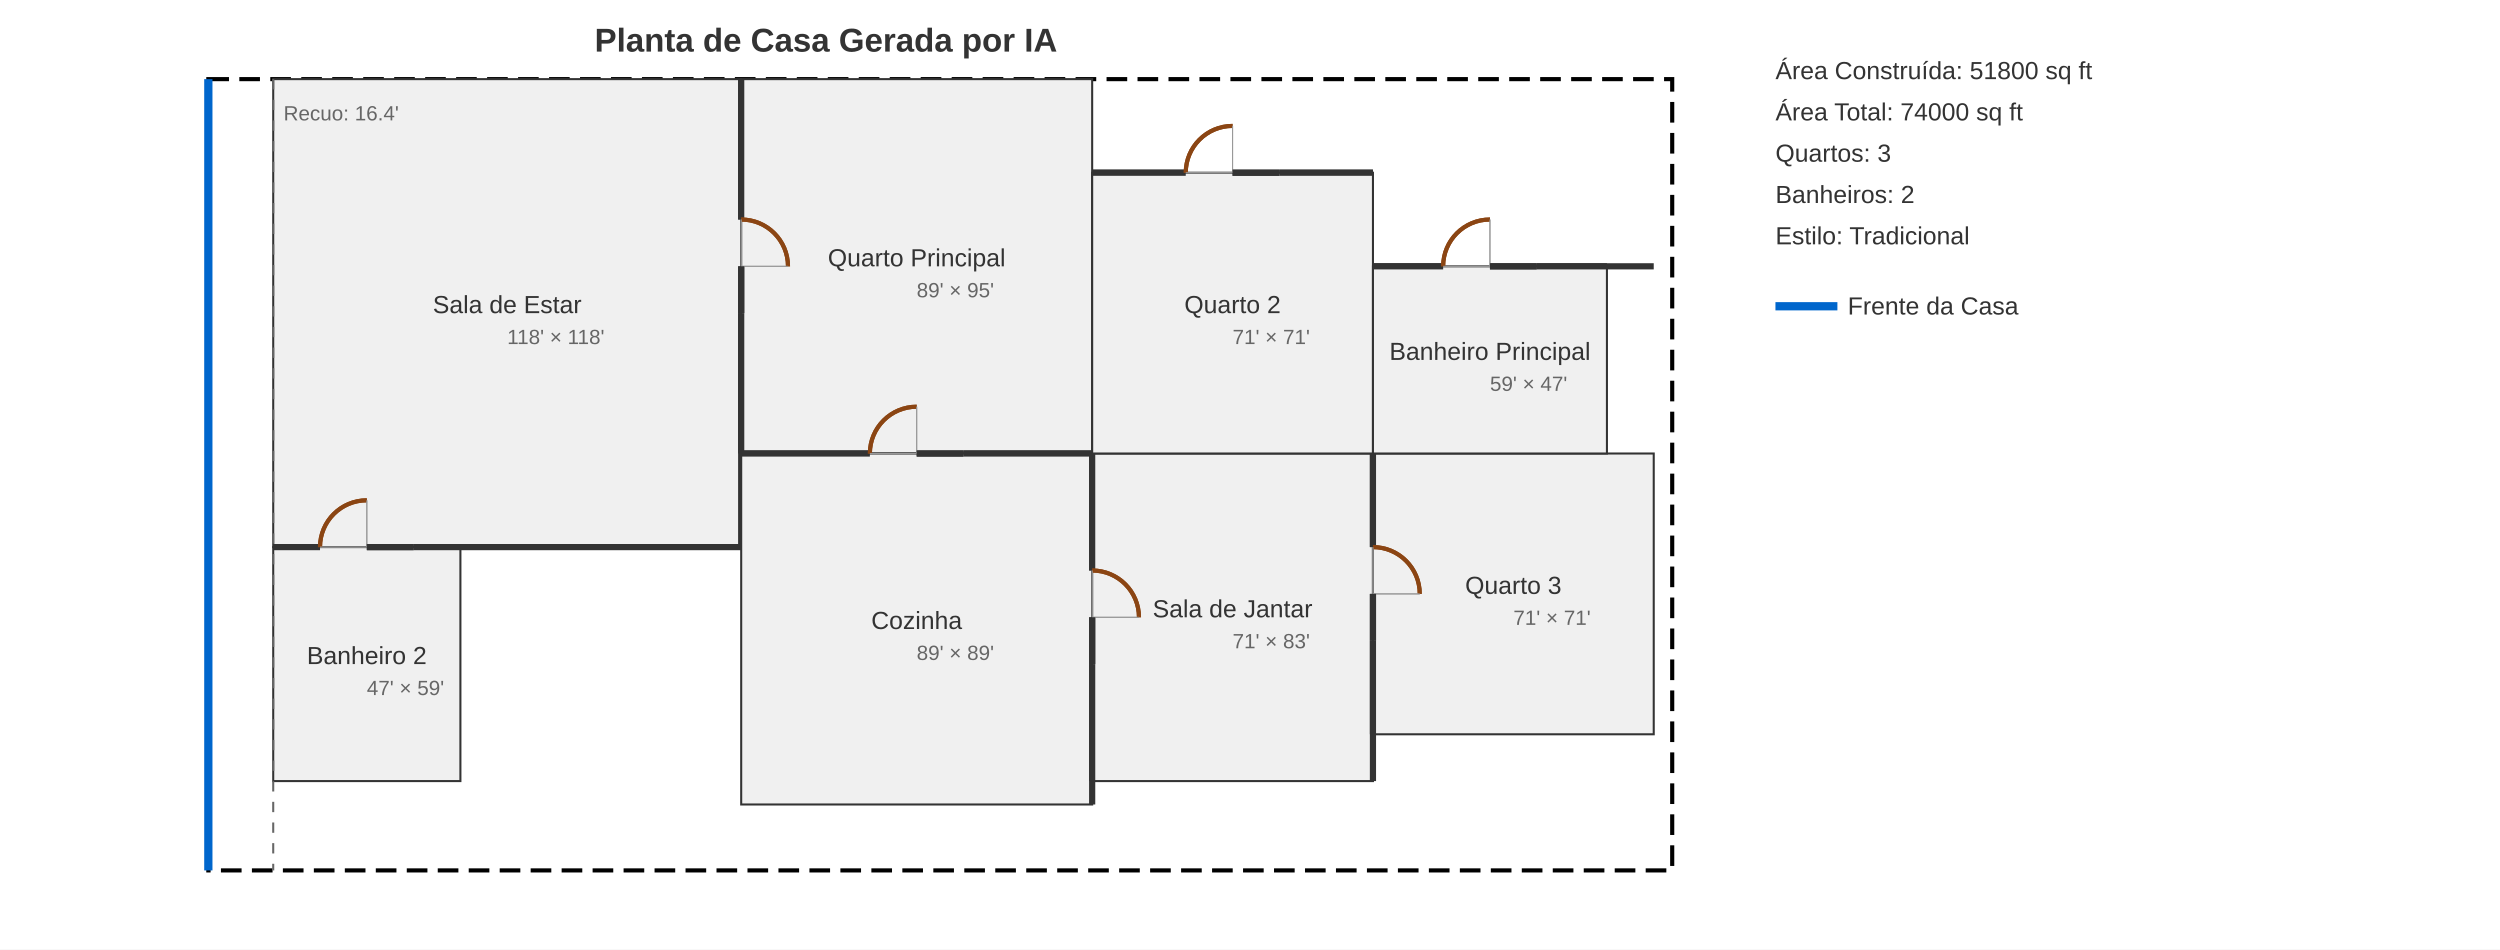
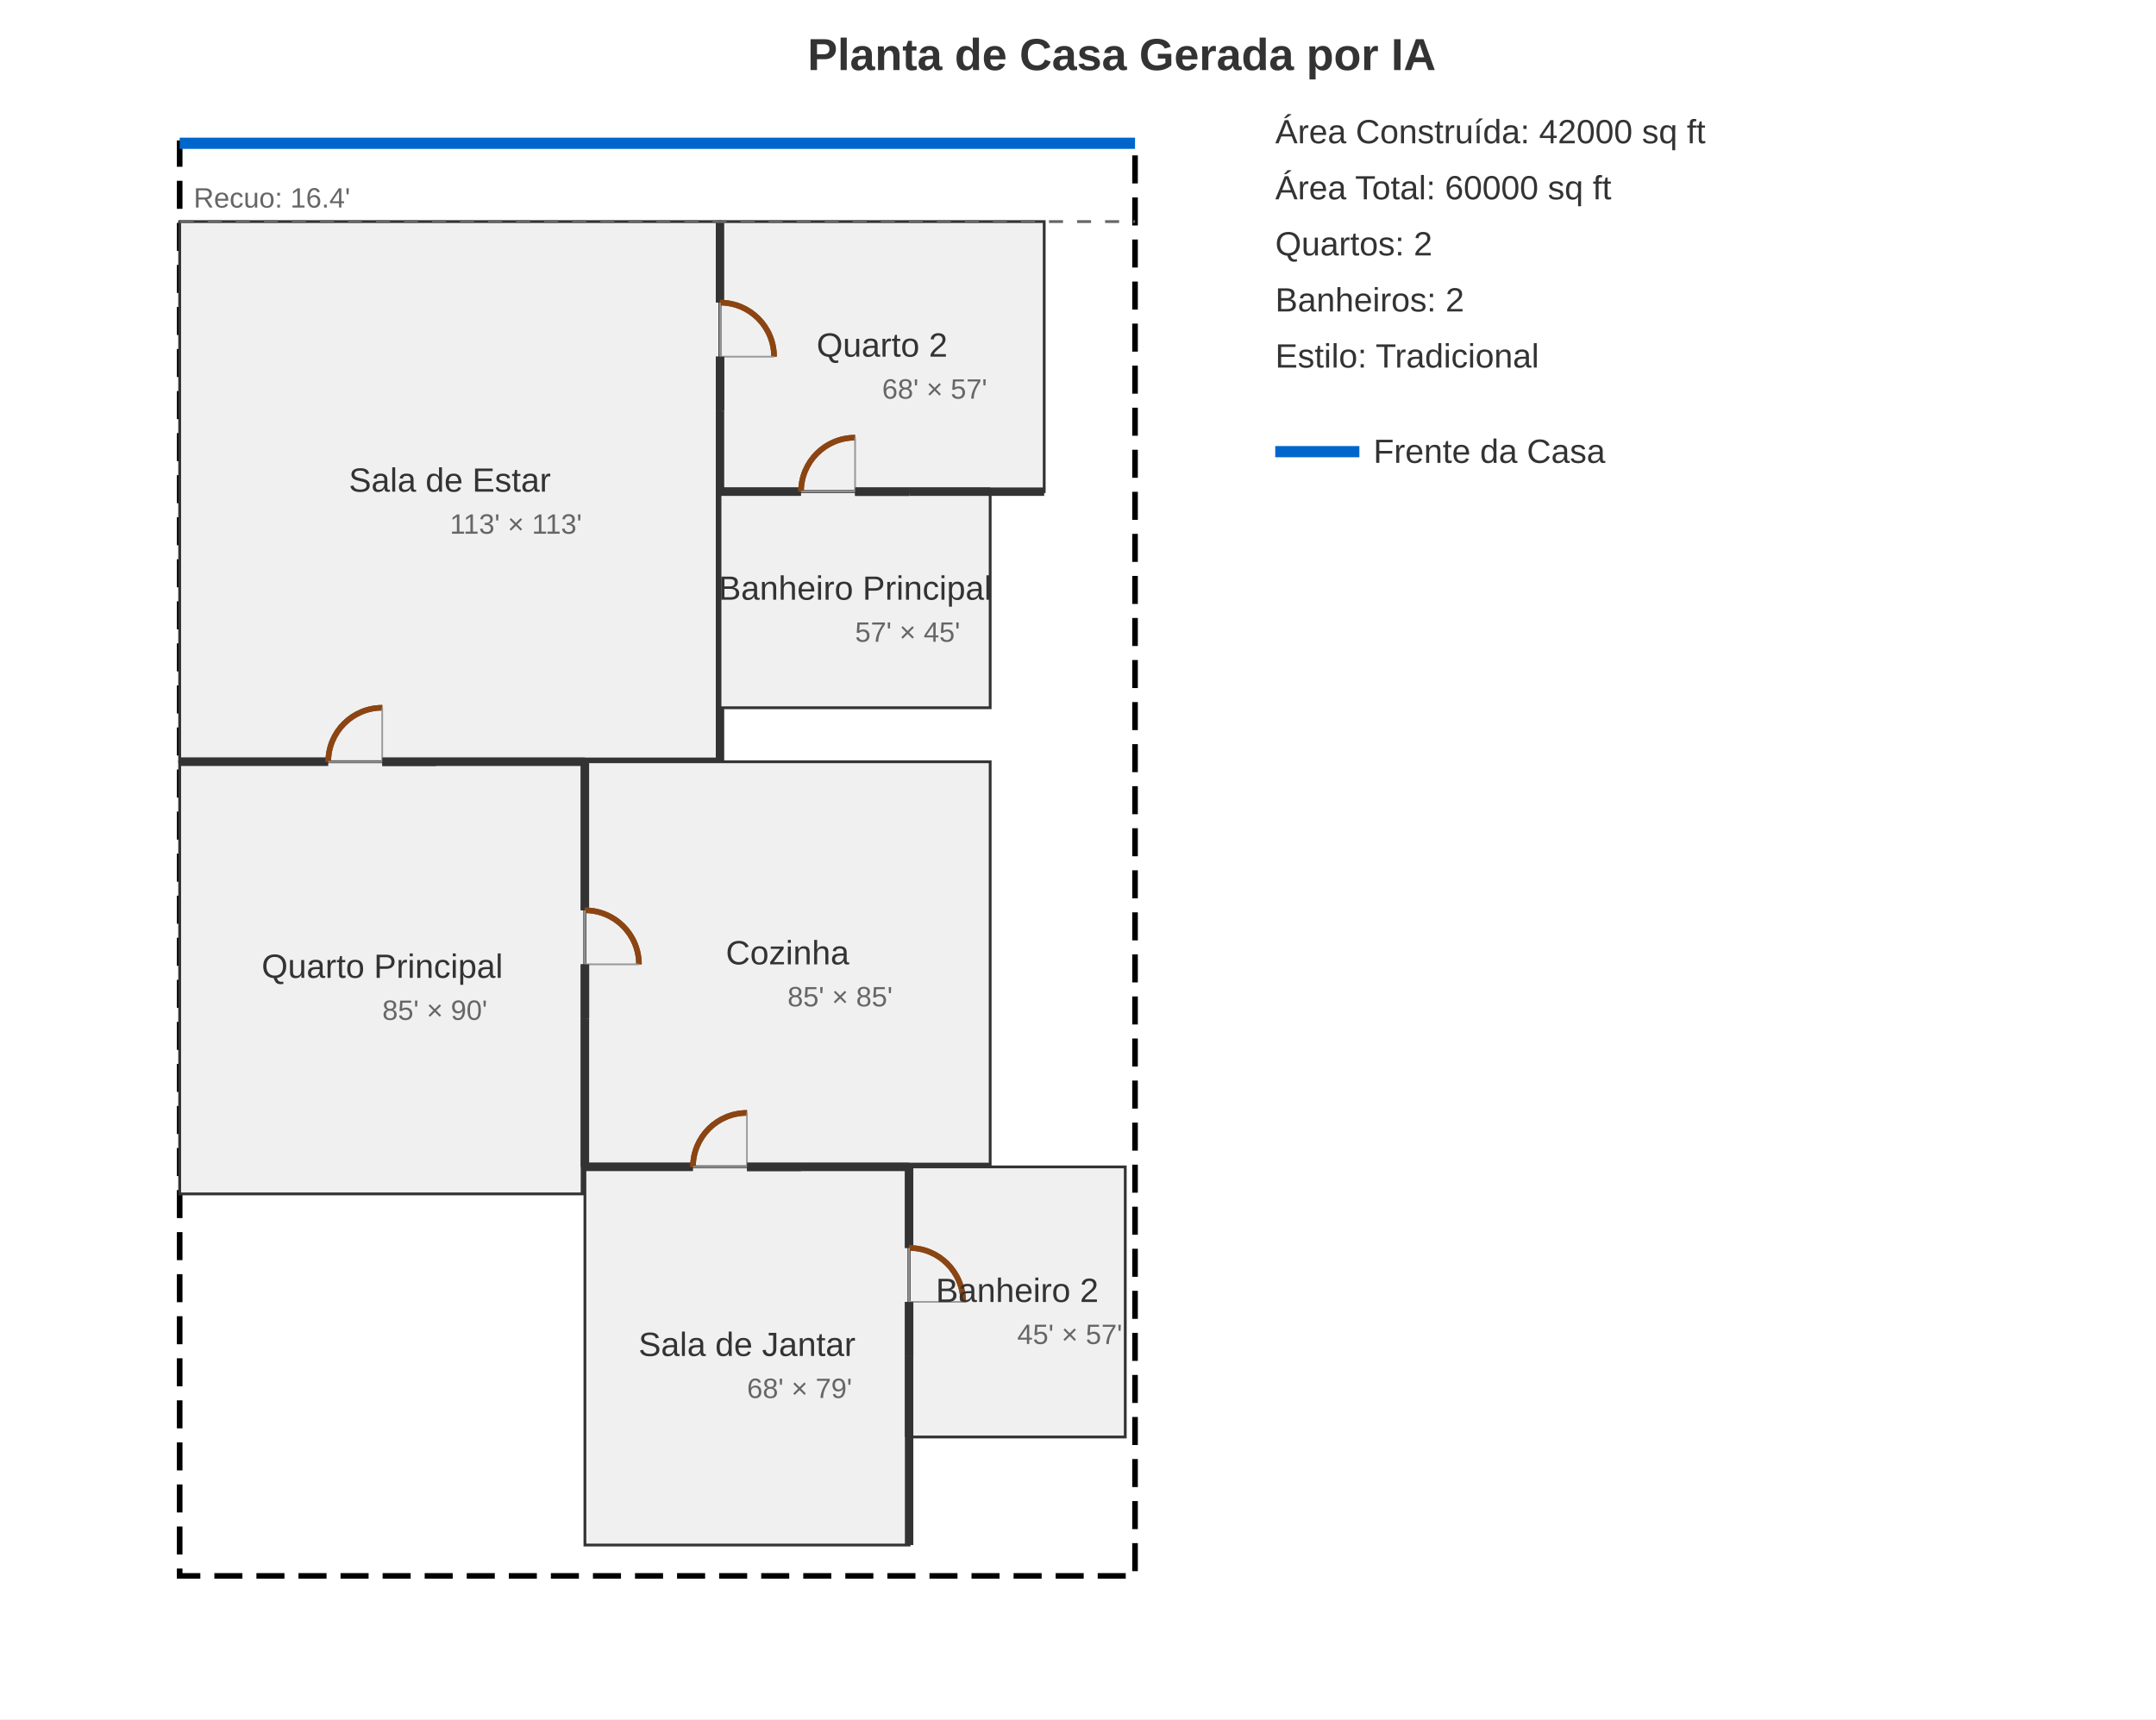
- <svg xmlns="http://www.w3.org/2000/svg" width="1210.736" height="459.857" viewBox="0 0 1210.736 459.857">
+ <svg xmlns="http://www.w3.org/2000/svg" width="768.813" height="613.219" viewBox="0 0 768.813 613.219">
  <style>
            .wall { fill: none; stroke: #333; stroke-width: 3; }
            .room-fill { fill: #f0f0f0; stroke: #333; stroke-width: 1; }
            .door { fill: none; stroke: #8B4513; stroke-width: 2; }
            .door-arc { fill: none; stroke: #8B4513; stroke-width: 2; }
            .door-opening { fill: none; stroke: #999; stroke-width: 0.5; }
            .window { fill: #87CEEB; stroke: #333; stroke-width: 1; }
            .room-label { font-family: Arial; font-size: 12px; text-anchor: middle; fill: #333; }
            .specs { font-family: Arial; font-size: 10px; fill: #666; }
            .terrain { fill: none; stroke: #000; stroke-width: 2; stroke-dasharray: 10,5; }
            .front-line { fill: none; stroke: #0066cc; stroke-width: 2; stroke-dasharray: 5,5; }
            .legend { font-family: Arial; font-size: 10px; fill: #0066cc; }
        </style>
-   <rect x="0" y="0" width="1210.736" height="459.857" fill="white" />
-   <rect x="100.895" y="38.321" width="708.946" height="383.214" class="terrain" />
-   <rect x="132.318" y="38.321" width="226.636" height="226.636" class="room-fill" />
-   <line x1="358.954" y1="38.321" x2="358.954" y2="106.312" class="wall" />
-   <line x1="358.954" y1="151.639" x2="358.954" y2="264.958" class="wall" />
-   <line x1="132.318" y1="264.958" x2="154.982" y2="264.958" class="wall" />
-   <line x1="200.309" y1="264.958" x2="358.954" y2="264.958" class="wall" />
-   <rect x="358.954" y="38.321" width="169.977" height="181.309" class="room-fill" />
-   <line x1="358.954" y1="38.321" x2="358.954" y2="106.312" class="wall" />
-   <line x1="358.954" y1="151.639" x2="358.954" y2="219.63" class="wall" />
-   <line x1="358.954" y1="219.63" x2="421.279" y2="219.63" class="wall" />
-   <line x1="466.606" y1="219.63" x2="528.931" y2="219.63" class="wall" />
-   <rect x="358.954" y="219.63" width="169.977" height="169.977" class="room-fill" />
-   <line x1="358.954" y1="219.63" x2="421.279" y2="219.63" class="wall" />
-   <line x1="466.606" y1="219.63" x2="528.931" y2="219.63" class="wall" />
-   <line x1="528.931" y1="219.63" x2="528.931" y2="276.289" class="wall" />
-   <line x1="528.931" y1="321.617" x2="528.931" y2="389.607" class="wall" />
-   <rect x="528.931" y="219.63" width="135.982" height="158.645" class="room-fill" />
-   <line x1="528.931" y1="219.63" x2="528.931" y2="276.289" class="wall" />
-   <line x1="528.931" y1="321.617" x2="528.931" y2="378.276" class="wall" />
-   <line x1="528.931" y1="83.649" x2="574.259" y2="83.649" class="wall" />
-   <line x1="619.586" y1="83.649" x2="664.913" y2="83.649" class="wall" />
-   <line x1="664.913" y1="219.63" x2="664.913" y2="264.958" class="wall" />
-   <line x1="664.913" y1="310.285" x2="664.913" y2="378.276" class="wall" />
-   <rect x="528.931" y="83.649" width="135.982" height="135.982" class="room-fill" />
-   <line x1="528.931" y1="83.649" x2="574.259" y2="83.649" class="wall" />
-   <line x1="619.586" y1="83.649" x2="664.913" y2="83.649" class="wall" />
-   <rect x="664.913" y="219.63" width="135.982" height="135.982" class="room-fill" />
-   <line x1="664.913" y1="219.63" x2="664.913" y2="264.958" class="wall" />
-   <line x1="664.913" y1="310.285" x2="664.913" y2="355.612" class="wall" />
-   <line x1="664.913" y1="128.976" x2="698.908" y2="128.976" class="wall" />
-   <line x1="744.236" y1="128.976" x2="800.895" y2="128.976" class="wall" />
-   <rect x="664.913" y="128.976" width="113.318" height="90.654" class="room-fill" />
-   <line x1="664.913" y1="128.976" x2="698.908" y2="128.976" class="wall" />
-   <line x1="744.236" y1="128.976" x2="778.231" y2="128.976" class="wall" />
-   <rect x="132.318" y="264.958" width="90.654" height="113.318" class="room-fill" />
-   <line x1="132.318" y1="264.958" x2="154.982" y2="264.958" class="wall" />
-   <line x1="200.309" y1="264.958" x2="222.973" y2="264.958" class="wall" />
-   <path d="M 358.954 106.312 A 22.664 22.664 0 0 1 381.618 128.976" class="door-arc" />
-   <line x1="358.954" y1="106.312" x2="358.954" y2="128.976" class="door-opening" />
-   <line x1="358.954" y1="128.976" x2="381.618" y2="128.976" class="door-opening" />
-   <line x1="358.954" y1="128.976" x2="358.954" y2="151.639" class="wall" />
-   <path d="M 154.982 264.958 A 22.664 22.664 0 0 1 177.645 242.294" class="door-arc" />
-   <line x1="154.982" y1="264.958" x2="177.645" y2="264.958" class="door-opening" />
-   <line x1="177.645" y1="264.958" x2="177.645" y2="242.294" class="door-opening" />
-   <line x1="177.645" y1="264.958" x2="200.309" y2="264.958" class="wall" />
-   <path d="M 358.954 106.312 A 22.664 22.664 0 0 1 381.618 128.976" class="door-arc" />
-   <line x1="358.954" y1="106.312" x2="358.954" y2="128.976" class="door-opening" />
-   <line x1="358.954" y1="128.976" x2="381.618" y2="128.976" class="door-opening" />
-   <line x1="358.954" y1="128.976" x2="358.954" y2="151.639" class="wall" />
-   <path d="M 421.279 219.63 A 22.664 22.664 0 0 1 443.943 196.967" class="door-arc" />
-   <line x1="421.279" y1="219.63" x2="443.943" y2="219.63" class="door-opening" />
-   <line x1="443.943" y1="219.63" x2="443.943" y2="196.967" class="door-opening" />
-   <line x1="443.943" y1="219.63" x2="466.606" y2="219.63" class="wall" />
-   <path d="M 421.279 219.63 A 22.664 22.664 0 0 1 443.943 196.967" class="door-arc" />
-   <line x1="421.279" y1="219.63" x2="443.943" y2="219.63" class="door-opening" />
-   <line x1="443.943" y1="219.63" x2="443.943" y2="196.967" class="door-opening" />
-   <line x1="443.943" y1="219.63" x2="466.606" y2="219.63" class="wall" />
-   <path d="M 528.931 276.289 A 22.664 22.664 0 0 1 551.595 298.953" class="door-arc" />
-   <line x1="528.931" y1="276.289" x2="528.931" y2="298.953" class="door-opening" />
-   <line x1="528.931" y1="298.953" x2="551.595" y2="298.953" class="door-opening" />
-   <line x1="528.931" y1="298.953" x2="528.931" y2="321.617" class="wall" />
-   <path d="M 528.931 276.289 A 22.664 22.664 0 0 1 551.595 298.953" class="door-arc" />
-   <line x1="528.931" y1="276.289" x2="528.931" y2="298.953" class="door-opening" />
-   <line x1="528.931" y1="298.953" x2="551.595" y2="298.953" class="door-opening" />
-   <line x1="528.931" y1="298.953" x2="528.931" y2="321.617" class="wall" />
-   <path d="M 574.259 83.649 A 22.664 22.664 0 0 1 596.922 60.985" class="door-arc" />
-   <line x1="574.259" y1="83.649" x2="596.922" y2="83.649" class="door-opening" />
-   <line x1="596.922" y1="83.649" x2="596.922" y2="60.985" class="door-opening" />
-   <line x1="596.922" y1="83.649" x2="619.586" y2="83.649" class="wall" />
-   <path d="M 664.913 264.958 A 22.664 22.664 0 0 1 687.577 287.621" class="door-arc" />
-   <line x1="664.913" y1="264.958" x2="664.913" y2="287.621" class="door-opening" />
-   <line x1="664.913" y1="287.621" x2="687.577" y2="287.621" class="door-opening" />
-   <line x1="664.913" y1="287.621" x2="664.913" y2="310.285" class="wall" />
-   <path d="M 574.259 83.649 A 22.664 22.664 0 0 1 596.922 60.985" class="door-arc" />
-   <line x1="574.259" y1="83.649" x2="596.922" y2="83.649" class="door-opening" />
-   <line x1="596.922" y1="83.649" x2="596.922" y2="60.985" class="door-opening" />
-   <line x1="596.922" y1="83.649" x2="619.586" y2="83.649" class="wall" />
-   <path d="M 664.913 264.958 A 22.664 22.664 0 0 1 687.577 287.621" class="door-arc" />
-   <line x1="664.913" y1="264.958" x2="664.913" y2="287.621" class="door-opening" />
-   <line x1="664.913" y1="287.621" x2="687.577" y2="287.621" class="door-opening" />
-   <line x1="664.913" y1="287.621" x2="664.913" y2="310.285" class="wall" />
-   <path d="M 698.908 128.976 A 22.664 22.664 0 0 1 721.572 106.312" class="door-arc" />
-   <line x1="698.908" y1="128.976" x2="721.572" y2="128.976" class="door-opening" />
-   <line x1="721.572" y1="128.976" x2="721.572" y2="106.312" class="door-opening" />
-   <line x1="721.572" y1="128.976" x2="744.236" y2="128.976" class="wall" />
-   <path d="M 698.908 128.976 A 22.664 22.664 0 0 1 721.572 106.312" class="door-arc" />
-   <line x1="698.908" y1="128.976" x2="721.572" y2="128.976" class="door-opening" />
-   <line x1="721.572" y1="128.976" x2="721.572" y2="106.312" class="door-opening" />
-   <line x1="721.572" y1="128.976" x2="744.236" y2="128.976" class="wall" />
-   <path d="M 154.982 264.958 A 22.664 22.664 0 0 1 177.645 242.294" class="door-arc" />
-   <line x1="154.982" y1="264.958" x2="177.645" y2="264.958" class="door-opening" />
-   <line x1="177.645" y1="264.958" x2="177.645" y2="242.294" class="door-opening" />
-   <line x1="177.645" y1="264.958" x2="200.309" y2="264.958" class="wall" />
-   <line x1="100.895" y1="38.321" x2="100.895" y2="421.536" style="stroke: #0066cc; stroke-width: 4;" />
-   <line x1="132.318" y1="38.321" x2="132.318" y2="421.536" style="stroke: #666; stroke-width: 1; stroke-dasharray: 5,5;" />
-   <text x="137.318" y="58.321" style="font-family: Arial; font-size: 10px; fill: #666;">Recuo: 16.4'</text>
-   <text x="245.636" y="151.639" class="room-label">Sala de Estar</text>
-   <text x="245.636" y="166.639" class="specs">118' × 118'</text>
-   <text x="443.943" y="128.976" class="room-label">Quarto Principal</text>
-   <text x="443.943" y="143.976" class="specs">89' × 95'</text>
-   <text x="443.943" y="304.619" class="room-label">Cozinha</text>
-   <text x="443.943" y="319.619" class="specs">89' × 89'</text>
-   <text x="596.922" y="298.953" class="room-label">Sala de Jantar</text>
-   <text x="596.922" y="313.953" class="specs">71' × 83'</text>
-   <text x="596.922" y="151.639" class="room-label">Quarto 2</text>
-   <text x="596.922" y="166.639" class="specs">71' × 71'</text>
-   <text x="732.904" y="287.621" class="room-label">Quarto 3</text>
-   <text x="732.904" y="302.621" class="specs">71' × 71'</text>
-   <text x="721.572" y="174.303" class="room-label">Banheiro Principal</text>
-   <text x="721.572" y="189.303" class="specs">59' × 47'</text>
-   <text x="177.645" y="321.617" class="room-label">Banheiro 2</text>
-   <text x="177.645" y="336.617" class="specs">47' × 59'</text>
-   <text x="859.841" y="38.321" style="font-family: Arial; font-size: 12px; fill: #333;">Área Construída: 51800 sq ft</text>
-   <text x="859.841" y="58.321" style="font-family: Arial; font-size: 12px; fill: #333;">Área Total: 74000 sq ft</text>
-   <text x="859.841" y="78.321" style="font-family: Arial; font-size: 12px; fill: #333;">Quartos: 3</text>
-   <text x="859.841" y="98.321" style="font-family: Arial; font-size: 12px; fill: #333;">Banheiros: 2</text>
-   <text x="859.841" y="118.321" style="font-family: Arial; font-size: 12px; fill: #333;">Estilo: Tradicional</text>
+   <rect x="0" y="0" width="768.813" height="613.219" fill="white" />
+   <rect x="64.068" y="51.102" width="340.677" height="511.016" class="terrain" />
+   <rect x="64.068" y="79.037" width="192.679" height="192.679" class="room-fill" />
+   <line x1="64.068" y1="271.716" x2="117.055" y2="271.716" class="wall" />
+   <line x1="155.59" y1="271.716" x2="256.747" y2="271.716" class="wall" />
+   <line x1="256.747" y1="79.037" x2="256.747" y2="107.939" class="wall" />
+   <line x1="256.747" y1="146.475" x2="256.747" y2="271.716" class="wall" />
+   <rect x="64.068" y="271.716" width="144.51" height="154.144" class="room-fill" />
+   <line x1="64.068" y1="271.716" x2="117.055" y2="271.716" class="wall" />
+   <line x1="155.59" y1="271.716" x2="208.577" y2="271.716" class="wall" />
+   <line x1="208.577" y1="271.716" x2="208.577" y2="324.703" class="wall" />
+   <line x1="208.577" y1="363.239" x2="208.577" y2="425.86" class="wall" />
+   <rect x="208.577" y="271.716" width="144.51" height="144.51" class="room-fill" />
+   <line x1="208.577" y1="271.716" x2="208.577" y2="324.703" class="wall" />
+   <line x1="208.577" y1="363.239" x2="208.577" y2="416.226" class="wall" />
+   <line x1="208.577" y1="416.226" x2="247.113" y2="416.226" class="wall" />
+   <line x1="285.649" y1="416.226" x2="353.087" y2="416.226" class="wall" />
+   <rect x="208.577" y="416.226" width="115.608" height="134.876" class="room-fill" />
+   <line x1="208.577" y1="416.226" x2="247.113" y2="416.226" class="wall" />
+   <line x1="285.649" y1="416.226" x2="324.185" y2="416.226" class="wall" />
+   <line x1="324.185" y1="416.226" x2="324.185" y2="445.128" class="wall" />
+   <line x1="324.185" y1="483.664" x2="324.185" y2="551.102" class="wall" />
+   <rect x="256.747" y="79.037" width="115.608" height="96.34" class="room-fill" />
+   <line x1="256.747" y1="79.037" x2="256.747" y2="107.939" class="wall" />
+   <line x1="256.747" y1="146.475" x2="256.747" y2="175.377" class="wall" />
+   <line x1="256.747" y1="175.377" x2="285.649" y2="175.377" class="wall" />
+   <line x1="324.185" y1="175.377" x2="372.355" y2="175.377" class="wall" />
+   <rect x="256.747" y="175.377" width="96.34" height="77.072" class="room-fill" />
+   <line x1="256.747" y1="175.377" x2="285.649" y2="175.377" class="wall" />
+   <line x1="324.185" y1="175.377" x2="353.087" y2="175.377" class="wall" />
+   <rect x="324.185" y="416.226" width="77.072" height="96.34" class="room-fill" />
+   <line x1="324.185" y1="416.226" x2="324.185" y2="445.128" class="wall" />
+   <line x1="324.185" y1="483.664" x2="324.185" y2="512.566" class="wall" />
+   <path d="M 117.055 271.716 A 19.268 19.268 0 0 1 136.322 252.449" class="door-arc" />
+   <line x1="117.055" y1="271.716" x2="136.322" y2="271.716" class="door-opening" />
+   <line x1="136.322" y1="271.716" x2="136.322" y2="252.449" class="door-opening" />
+   <line x1="136.322" y1="271.716" x2="155.59" y2="271.716" class="wall" />
+   <path d="M 256.747 107.939 A 19.268 19.268 0 0 1 276.015 127.207" class="door-arc" />
+   <line x1="256.747" y1="107.939" x2="256.747" y2="127.207" class="door-opening" />
+   <line x1="256.747" y1="127.207" x2="276.015" y2="127.207" class="door-opening" />
+   <line x1="256.747" y1="127.207" x2="256.747" y2="146.475" class="wall" />
+   <path d="M 117.055 271.716 A 19.268 19.268 0 0 1 136.322 252.449" class="door-arc" />
+   <line x1="117.055" y1="271.716" x2="136.322" y2="271.716" class="door-opening" />
+   <line x1="136.322" y1="271.716" x2="136.322" y2="252.449" class="door-opening" />
+   <line x1="136.322" y1="271.716" x2="155.59" y2="271.716" class="wall" />
+   <path d="M 208.577 324.703 A 19.268 19.268 0 0 1 227.845 343.971" class="door-arc" />
+   <line x1="208.577" y1="324.703" x2="208.577" y2="343.971" class="door-opening" />
+   <line x1="208.577" y1="343.971" x2="227.845" y2="343.971" class="door-opening" />
+   <line x1="208.577" y1="343.971" x2="208.577" y2="363.239" class="wall" />
+   <path d="M 208.577 324.703 A 19.268 19.268 0 0 1 227.845 343.971" class="door-arc" />
+   <line x1="208.577" y1="324.703" x2="208.577" y2="343.971" class="door-opening" />
+   <line x1="208.577" y1="343.971" x2="227.845" y2="343.971" class="door-opening" />
+   <line x1="208.577" y1="343.971" x2="208.577" y2="363.239" class="wall" />
+   <path d="M 247.113 416.226 A 19.268 19.268 0 0 1 266.381 396.958" class="door-arc" />
+   <line x1="247.113" y1="416.226" x2="266.381" y2="416.226" class="door-opening" />
+   <line x1="266.381" y1="416.226" x2="266.381" y2="396.958" class="door-opening" />
+   <line x1="266.381" y1="416.226" x2="285.649" y2="416.226" class="wall" />
+   <path d="M 247.113 416.226 A 19.268 19.268 0 0 1 266.381 396.958" class="door-arc" />
+   <line x1="247.113" y1="416.226" x2="266.381" y2="416.226" class="door-opening" />
+   <line x1="266.381" y1="416.226" x2="266.381" y2="396.958" class="door-opening" />
+   <line x1="266.381" y1="416.226" x2="285.649" y2="416.226" class="wall" />
+   <path d="M 324.185 445.128 A 19.268 19.268 0 0 1 343.453 464.396" class="door-arc" />
+   <line x1="324.185" y1="445.128" x2="324.185" y2="464.396" class="door-opening" />
+   <line x1="324.185" y1="464.396" x2="343.453" y2="464.396" class="door-opening" />
+   <line x1="324.185" y1="464.396" x2="324.185" y2="483.664" class="wall" />
+   <path d="M 256.747 107.939 A 19.268 19.268 0 0 1 276.015 127.207" class="door-arc" />
+   <line x1="256.747" y1="107.939" x2="256.747" y2="127.207" class="door-opening" />
+   <line x1="256.747" y1="127.207" x2="276.015" y2="127.207" class="door-opening" />
+   <line x1="256.747" y1="127.207" x2="256.747" y2="146.475" class="wall" />
+   <path d="M 285.649 175.377 A 19.268 19.268 0 0 1 304.917 156.109" class="door-arc" />
+   <line x1="285.649" y1="175.377" x2="304.917" y2="175.377" class="door-opening" />
+   <line x1="304.917" y1="175.377" x2="304.917" y2="156.109" class="door-opening" />
+   <line x1="304.917" y1="175.377" x2="324.185" y2="175.377" class="wall" />
+   <path d="M 285.649 175.377 A 19.268 19.268 0 0 1 304.917 156.109" class="door-arc" />
+   <line x1="285.649" y1="175.377" x2="304.917" y2="175.377" class="door-opening" />
+   <line x1="304.917" y1="175.377" x2="304.917" y2="156.109" class="door-opening" />
+   <line x1="304.917" y1="175.377" x2="324.185" y2="175.377" class="wall" />
+   <path d="M 324.185 445.128 A 19.268 19.268 0 0 1 343.453 464.396" class="door-arc" />
+   <line x1="324.185" y1="445.128" x2="324.185" y2="464.396" class="door-opening" />
+   <line x1="324.185" y1="464.396" x2="343.453" y2="464.396" class="door-opening" />
+   <line x1="324.185" y1="464.396" x2="324.185" y2="483.664" class="wall" />
+   <line x1="64.068" y1="51.102" x2="404.745" y2="51.102" style="stroke: #0066cc; stroke-width: 4;" />
+   <line x1="64.068" y1="79.037" x2="404.745" y2="79.037" style="stroke: #666; stroke-width: 1; stroke-dasharray: 5,5;" />
+   <text x="69.068" y="74.037" style="font-family: Arial; font-size: 10px; fill: #666;">Recuo: 16.4'</text>
+   <text x="160.407" y="175.377" class="room-label">Sala de Estar</text>
+   <text x="160.407" y="190.377" class="specs">113' × 113'</text>
+   <text x="136.322" y="348.788" class="room-label">Quarto Principal</text>
+   <text x="136.322" y="363.788" class="specs">85' × 90'</text>
+   <text x="280.832" y="343.971" class="room-label">Cozinha</text>
+   <text x="280.832" y="358.971" class="specs">85' × 85'</text>
+   <text x="266.381" y="483.664" class="room-label">Sala de Jantar</text>
+   <text x="266.381" y="498.664" class="specs">68' × 79'</text>
+   <text x="314.551" y="127.207" class="room-label">Quarto 2</text>
+   <text x="314.551" y="142.207" class="specs">68' × 57'</text>
+   <text x="304.917" y="213.913" class="room-label">Banheiro Principal</text>
+   <text x="304.917" y="228.913" class="specs">57' × 45'</text>
+   <text x="362.721" y="464.396" class="room-label">Banheiro 2</text>
+   <text x="362.721" y="479.396" class="specs">45' × 57'</text>
+   <text x="454.745" y="51.102" style="font-family: Arial; font-size: 12px; fill: #333;">Área Construída: 42000 sq ft</text>
+   <text x="454.745" y="71.102" style="font-family: Arial; font-size: 12px; fill: #333;">Área Total: 60000 sq ft</text>
+   <text x="454.745" y="91.102" style="font-family: Arial; font-size: 12px; fill: #333;">Quartos: 2</text>
+   <text x="454.745" y="111.102" style="font-family: Arial; font-size: 12px; fill: #333;">Banheiros: 2</text>
+   <text x="454.745" y="131.102" style="font-family: Arial; font-size: 12px; fill: #333;">Estilo: Tradicional</text>
  <text x="400" y="25" style="font-family: Arial; font-size: 16px; font-weight: bold; text-anchor: middle; fill: #333;">Planta de Casa Gerada por IA</text>
-   <line x1="859.841" y1="148.321" x2="889.841" y2="148.321" style="stroke: #0066cc; stroke-width: 4;" />
-   <text x="894.841" y="152.321" style="font-family: Arial; font-size: 12px; fill: #333;">Frente da Casa</text>
+   <line x1="454.745" y1="161.102" x2="484.745" y2="161.102" style="stroke: #0066cc; stroke-width: 4;" />
+   <text x="489.745" y="165.102" style="font-family: Arial; font-size: 12px; fill: #333;">Frente da Casa</text>
</svg>
